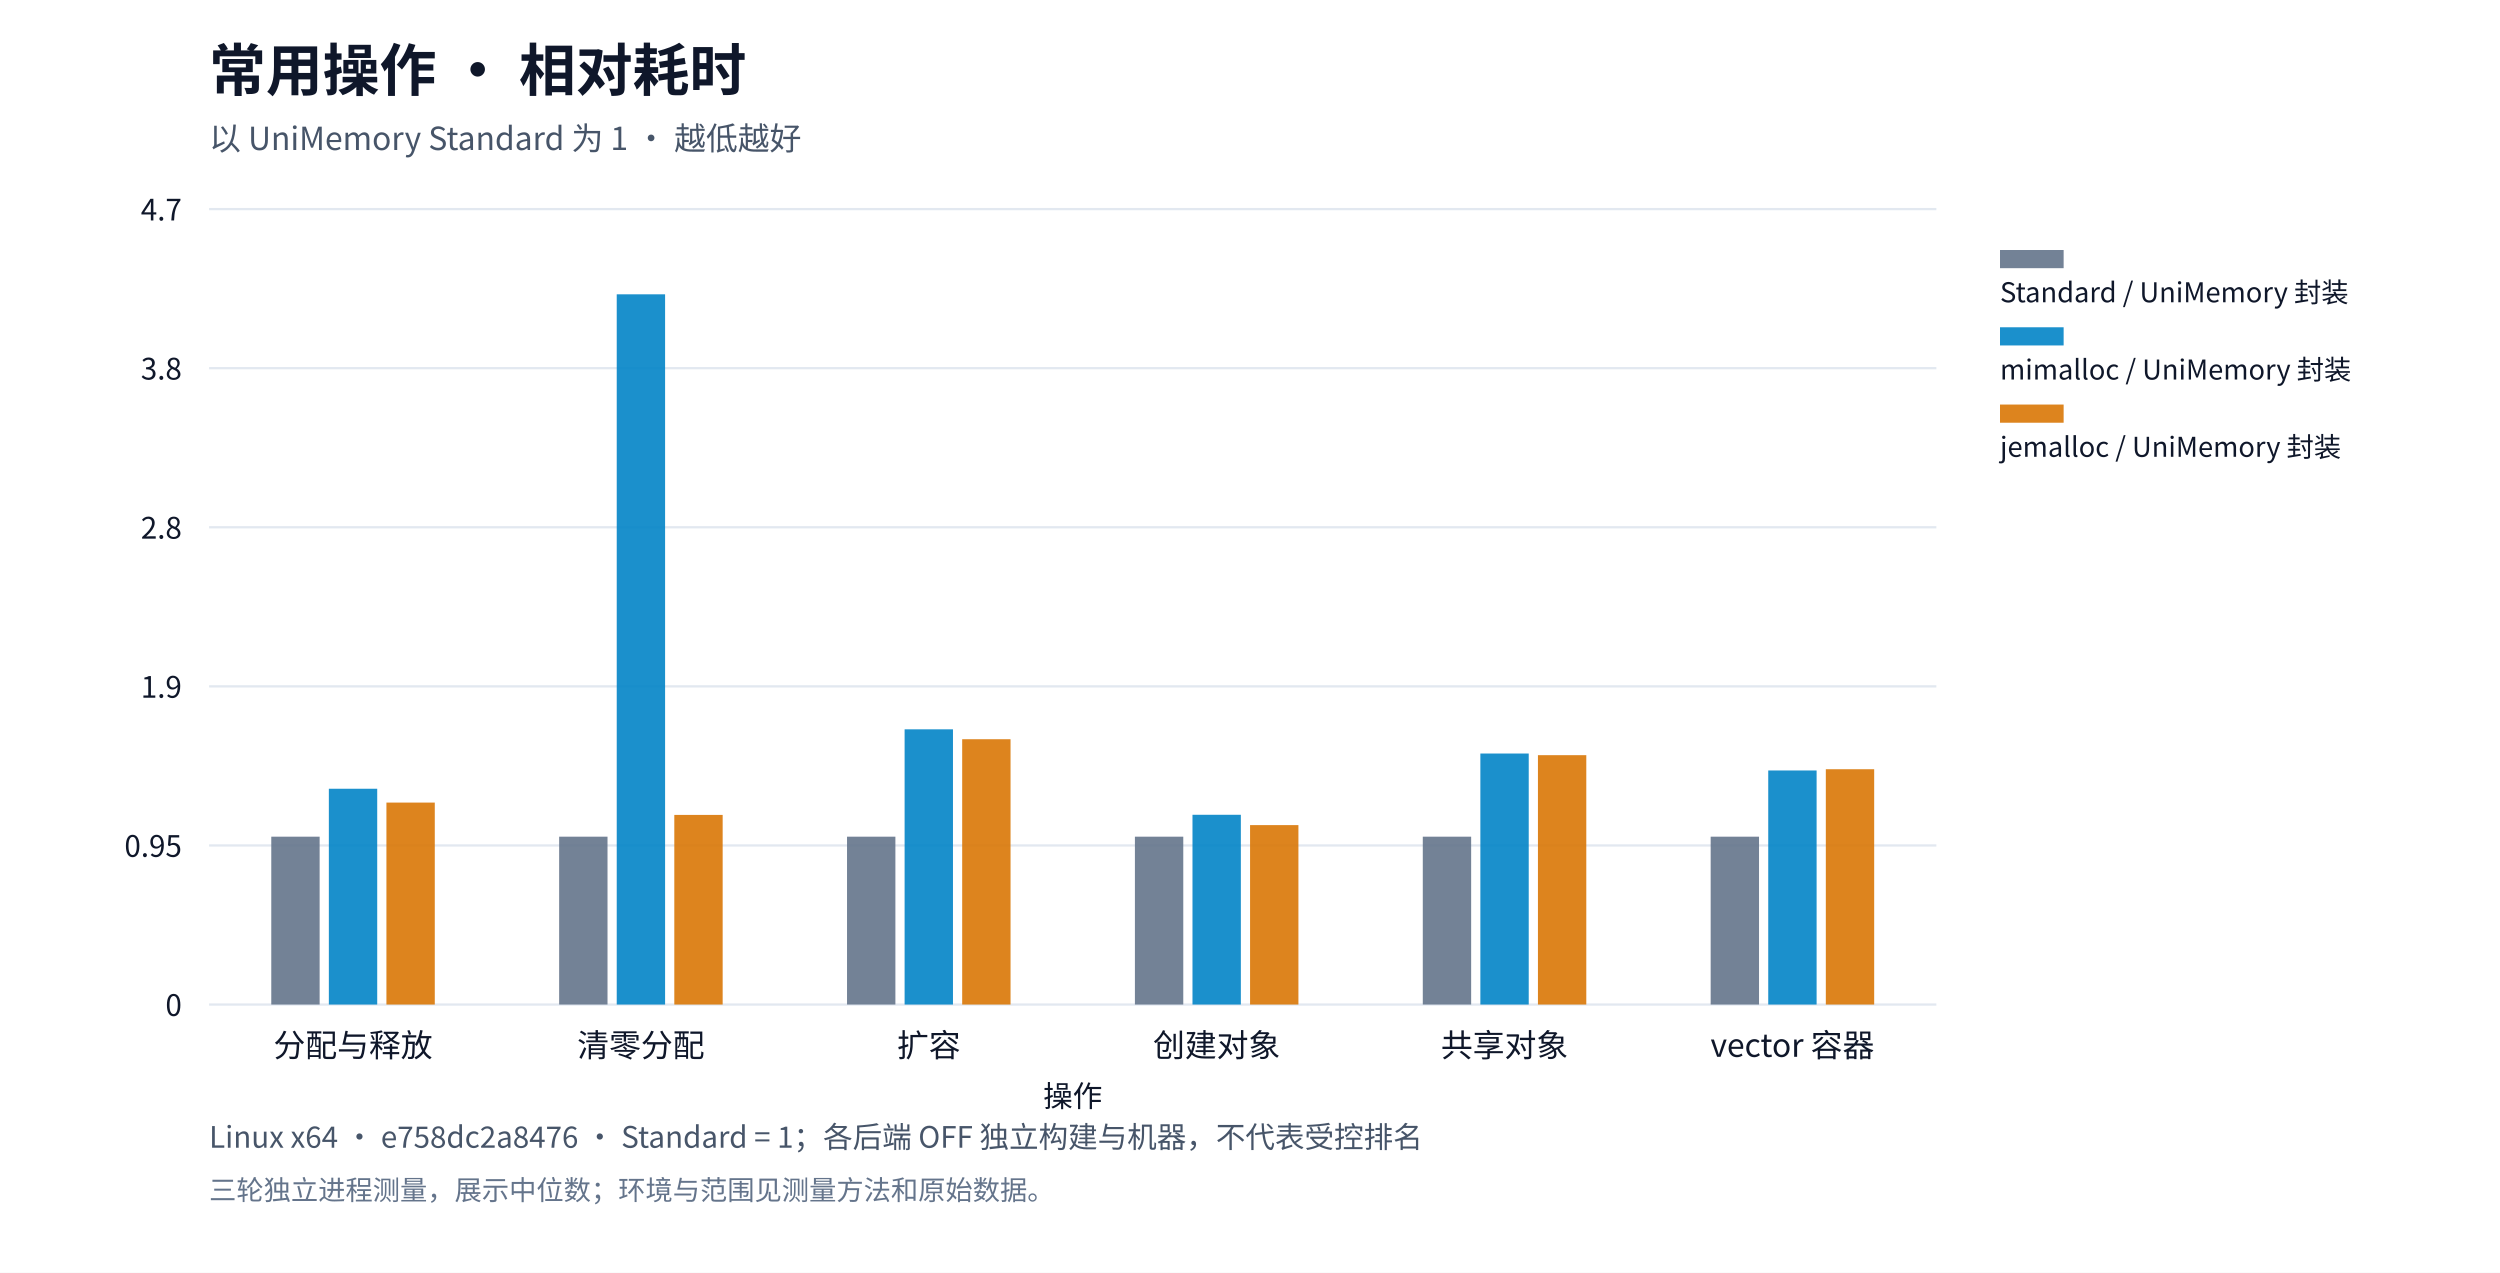
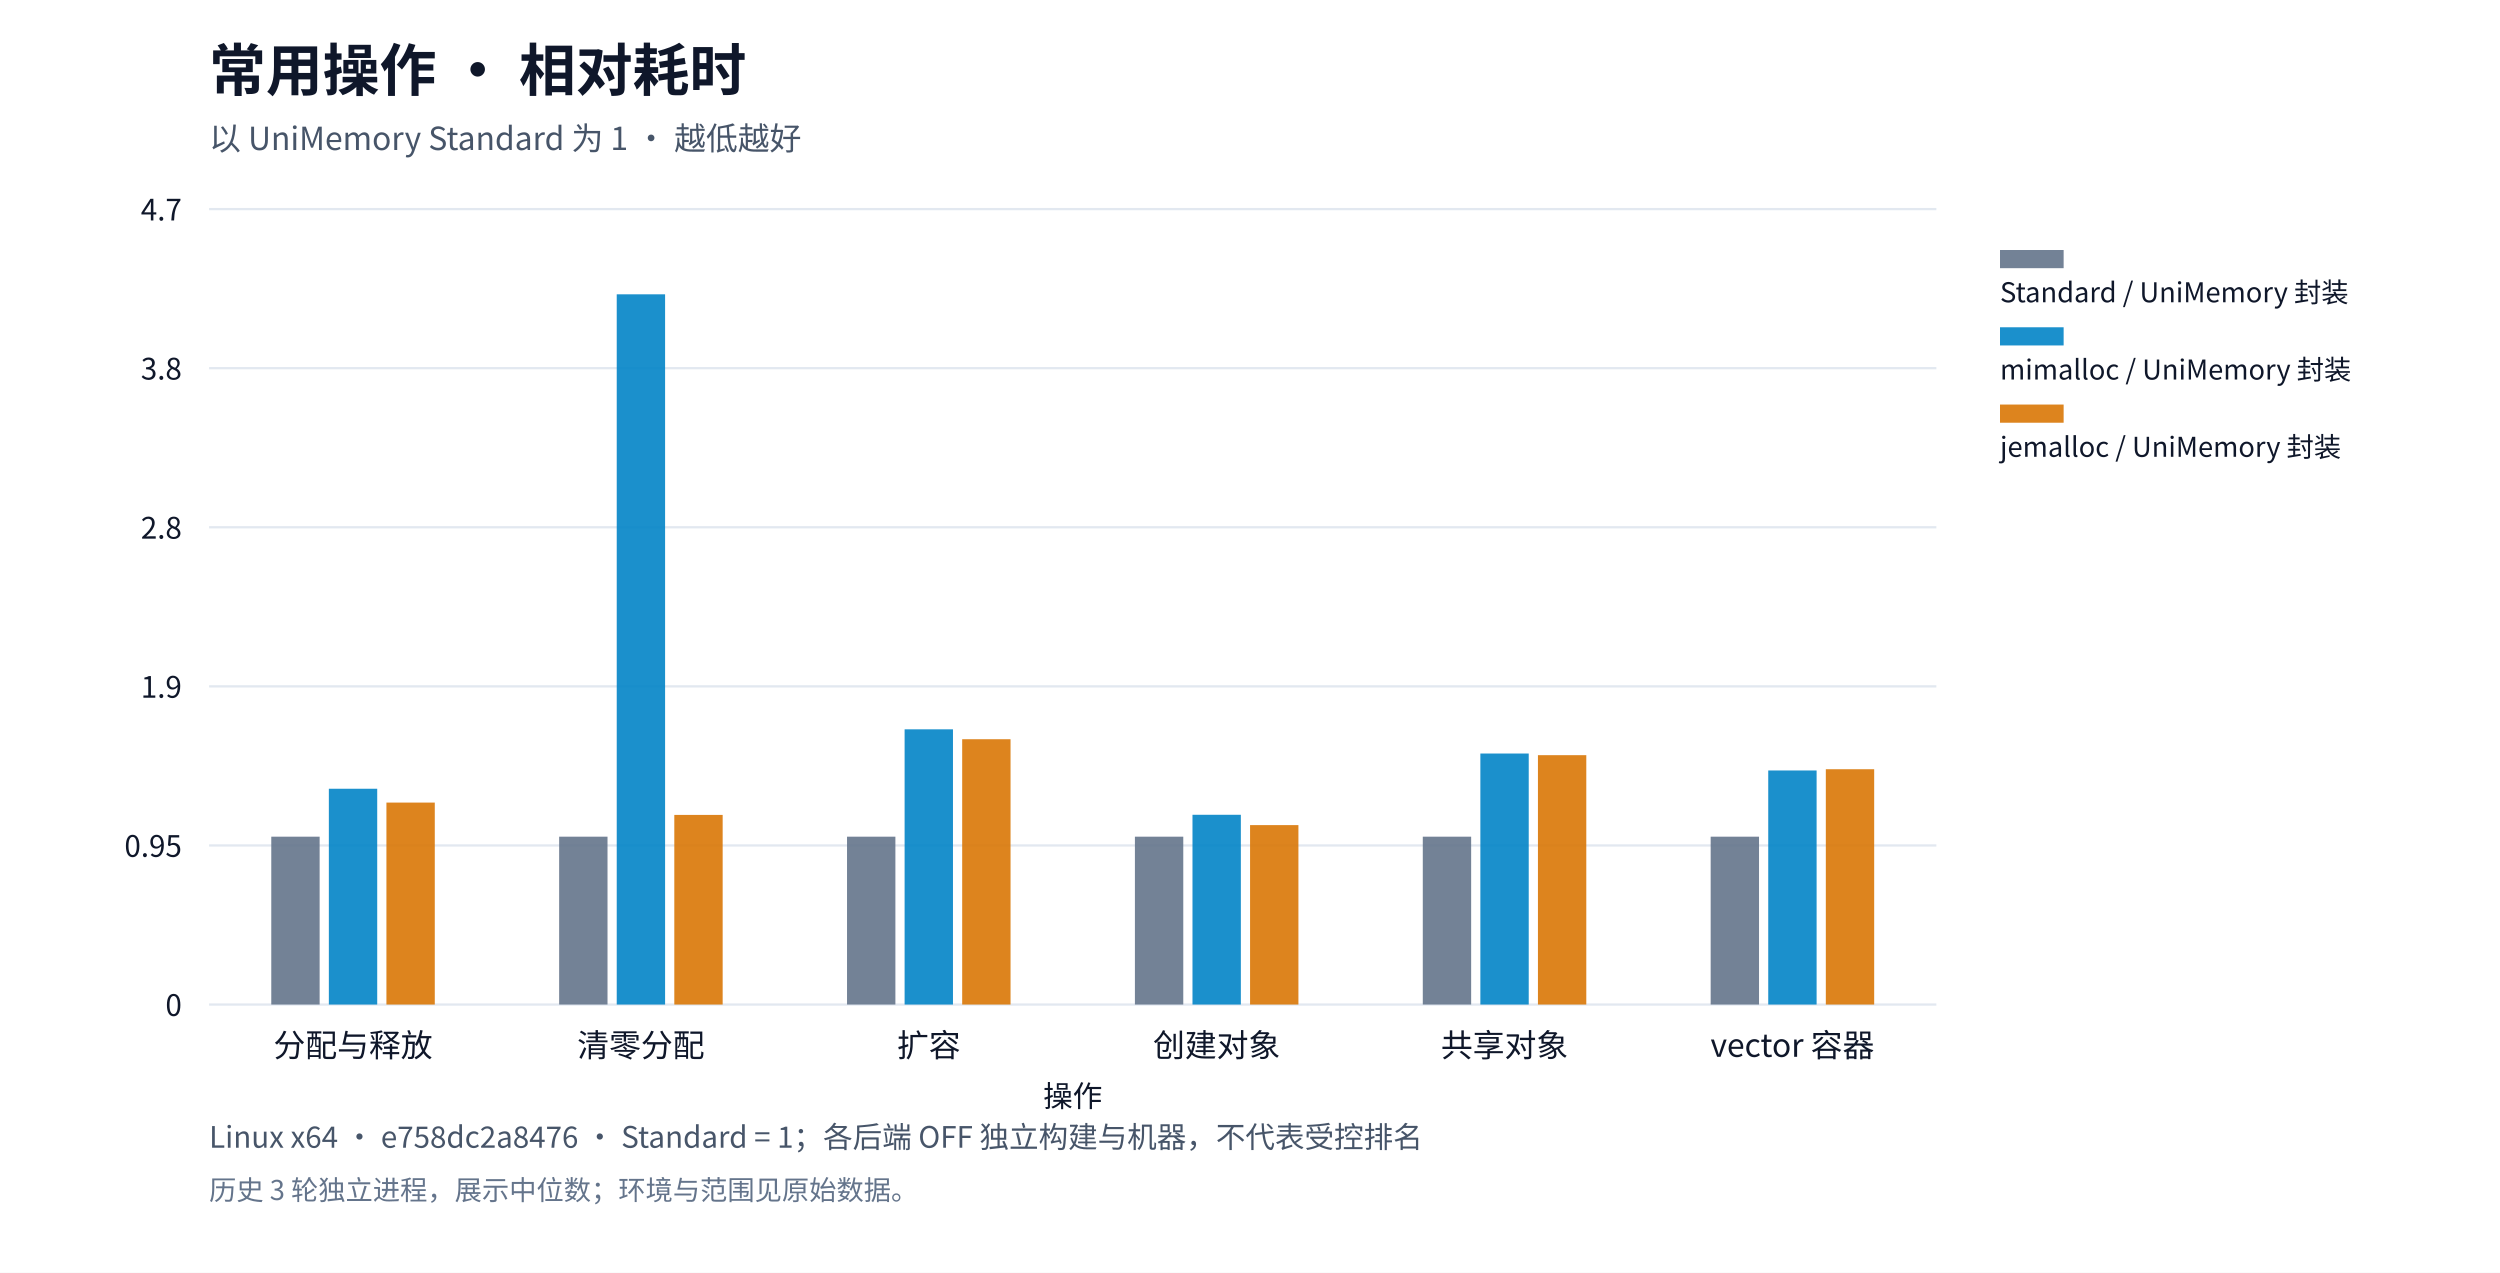
<svg xmlns="http://www.w3.org/2000/svg" xml:lang="zh-CN" viewBox="0 0 1100 560" role="img">
  <rect width="1100" height="560" fill="#ffffff" />
  <g font-family="system-ui,Segoe UI,Microsoft YaHei,PingFang SC,Noto Sans CJK SC,sans-serif" fill="#0f172a">
    <text x="92" y="40" font-size="25" font-weight="650">常用操作 · 相对耗时</text>
    <text x="92" y="66" font-size="14" fill="#475569">以 UniMemory Standard 为 1 · 越低越好</text>
    <defs>
      <pattern id="standard-basic" width="6" height="6" patternUnits="userSpaceOnUse">
        <rect width="6" height="6" fill="#64748b" />
        <path d="M0,6L6,0" stroke="#ffffff" stroke-opacity="0.6" stroke-width="1.2" />
      </pattern>
      <pattern id="mimalloc-basic" width="6" height="6" patternUnits="userSpaceOnUse">
        <rect width="6" height="6" fill="#0284c7" />
        <path d="M0,6L6,0" stroke="#ffffff" stroke-opacity="0.6" stroke-width="1.2" />
      </pattern>
      <pattern id="jemalloc-basic" width="6" height="6" patternUnits="userSpaceOnUse">
        <rect width="6" height="6" fill="#d97706" />
        <path d="M0,6L6,0" stroke="#ffffff" stroke-opacity="0.6" stroke-width="1.2" />
      </pattern>
    </defs>
    <path d="M92,442.0h760" stroke="#e2e8f0" />
    <text x="80" y="447.0" text-anchor="end" font-size="13">0</text>
    <path d="M92,372.0h760" stroke="#e2e8f0" />
    <text x="80" y="377.0" text-anchor="end" font-size="13">0.95</text>
    <path d="M92,302.0h760" stroke="#e2e8f0" />
    <text x="80" y="307.0" text-anchor="end" font-size="13">1.9</text>
    <path d="M92,232.0h760" stroke="#e2e8f0" />
    <text x="80" y="237.0" text-anchor="end" font-size="13">2.8</text>
    <path d="M92,162.0h760" stroke="#e2e8f0" />
    <text x="80" y="167.0" text-anchor="end" font-size="13">3.8</text>
    <path d="M92,92.0h760" stroke="#e2e8f0" />
    <text x="80" y="97.0" text-anchor="end" font-size="13">4.7</text>
    <text x="155.333" y="465" text-anchor="middle" font-size="14">分配与释放</text>
    <text x="282.0" y="465" text-anchor="middle" font-size="14">清零分配</text>
    <text x="408.667" y="465" text-anchor="middle" font-size="14">扩容</text>
    <text x="535.333" y="465" text-anchor="middle" font-size="14">创建对象</text>
    <text x="662.0" y="465" text-anchor="middle" font-size="14">共享对象</text>
    <text x="788.667" y="465" text-anchor="middle" font-size="14">vector 容器</text>
    <rect data-path="disabled" x="119.36" y="368.139" width="21.28" height="73.861" fill="#64748b" opacity="0.9" />
    <rect data-path="disabled" x="246.027" y="368.139" width="21.28" height="73.861" fill="#64748b" opacity="0.9" />
    <rect data-path="disabled" x="372.693" y="368.139" width="21.28" height="73.861" fill="#64748b" opacity="0.9" />
    <rect data-path="disabled" x="499.36" y="368.139" width="21.28" height="73.861" fill="#64748b" opacity="0.9" />
    <rect data-path="disabled" x="626.027" y="368.139" width="21.28" height="73.861" fill="#64748b" opacity="0.9" />
    <rect data-path="disabled" x="752.693" y="368.139" width="21.28" height="73.861" fill="#64748b" opacity="0.9" />
    <rect data-path="disabled" x="880" y="110" width="28" height="8" fill="#64748b" opacity="0.9" />
    <text x="880" y="133" font-size="12">Standard / UniMemory 封装</text>
    <rect data-path="disabled" x="144.693" y="347.048" width="21.28" height="94.952" fill="#0284c7" opacity="0.9" />
    <rect data-path="disabled" x="271.36" y="129.5" width="21.28" height="312.5" fill="#0284c7" opacity="0.9" />
    <rect data-path="disabled" x="398.027" y="320.902" width="21.28" height="121.098" fill="#0284c7" opacity="0.9" />
    <rect data-path="disabled" x="524.693" y="358.502" width="21.28" height="83.498" fill="#0284c7" opacity="0.9" />
    <rect data-path="disabled" x="651.36" y="331.549" width="21.28" height="110.451" fill="#0284c7" opacity="0.9" />
    <rect data-path="disabled" x="778.027" y="339.008" width="21.28" height="102.992" fill="#0284c7" opacity="0.9" />
    <rect data-path="disabled" x="880" y="144" width="28" height="8" fill="#0284c7" opacity="0.9" />
    <text x="880" y="167" font-size="12">mimalloc / UniMemory 封装</text>
    <rect data-path="disabled" x="170.027" y="353.134" width="21.28" height="88.866" fill="#d97706" opacity="0.9" />
    <rect data-path="disabled" x="296.693" y="358.561" width="21.28" height="83.439" fill="#d97706" opacity="0.9" />
    <rect data-path="disabled" x="423.36" y="325.256" width="21.28" height="116.744" fill="#d97706" opacity="0.9" />
    <rect data-path="disabled" x="550.027" y="363.044" width="21.28" height="78.956" fill="#d97706" opacity="0.9" />
    <rect data-path="disabled" x="676.693" y="332.275" width="21.28" height="109.725" fill="#d97706" opacity="0.9" />
    <rect data-path="disabled" x="803.36" y="338.458" width="21.28" height="103.542" fill="#d97706" opacity="0.9" />
    <rect data-path="disabled" x="880" y="178" width="28" height="8" fill="#d97706" opacity="0.9" />
    <text x="880" y="201" font-size="12">jemalloc / UniMemory 封装</text>
    <text x="472" y="487" text-anchor="middle" font-size="13">操作</text>
    <text x="92" y="505" font-size="13" fill="#475569">Linux x64 · e758dc2a8476 · Standard = 1；各后端 OFF 独立构建与机器，不代表受控排名</text>
-     <text x="92" y="528" font-size="12" fill="#64748b">三轮独立进程测量，展示中位数；环境与范围见测量方法和原始数据。</text>
+     <text x="92" y="528" font-size="12" fill="#64748b">历史 3 轮独立进程，展示中位数；环境与范围见原始数据。</text>
  </g>
</svg>
